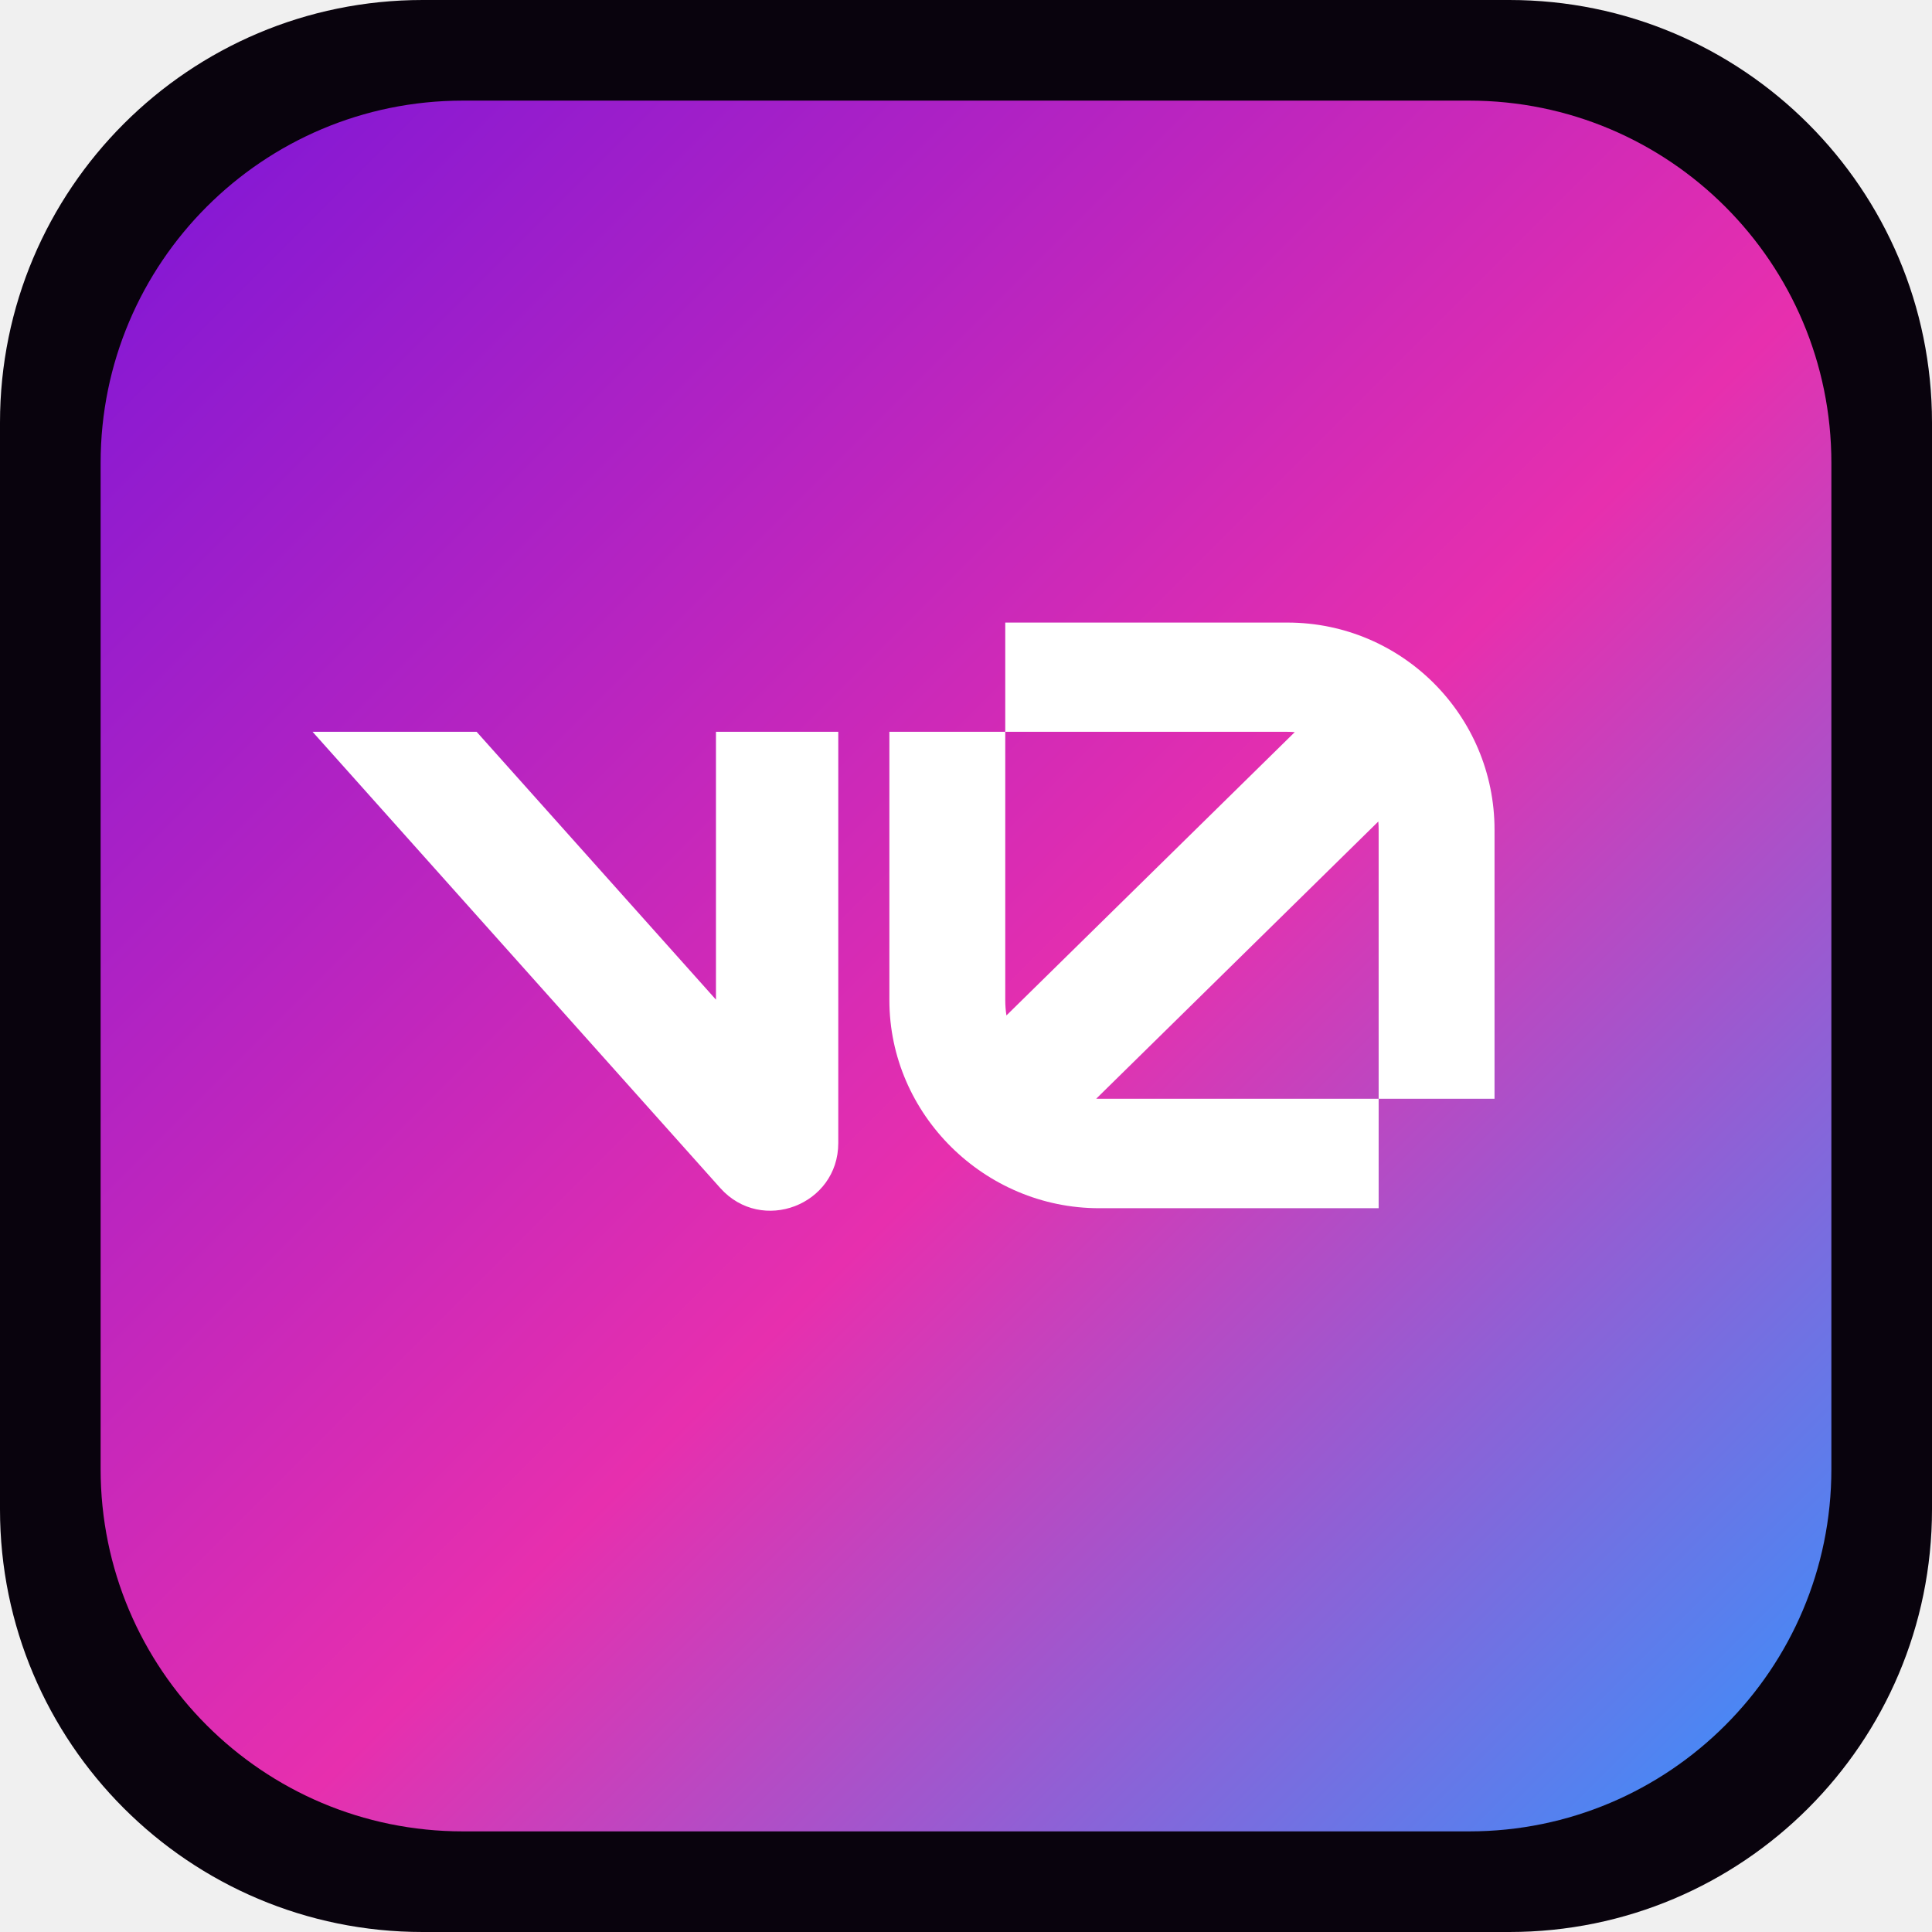
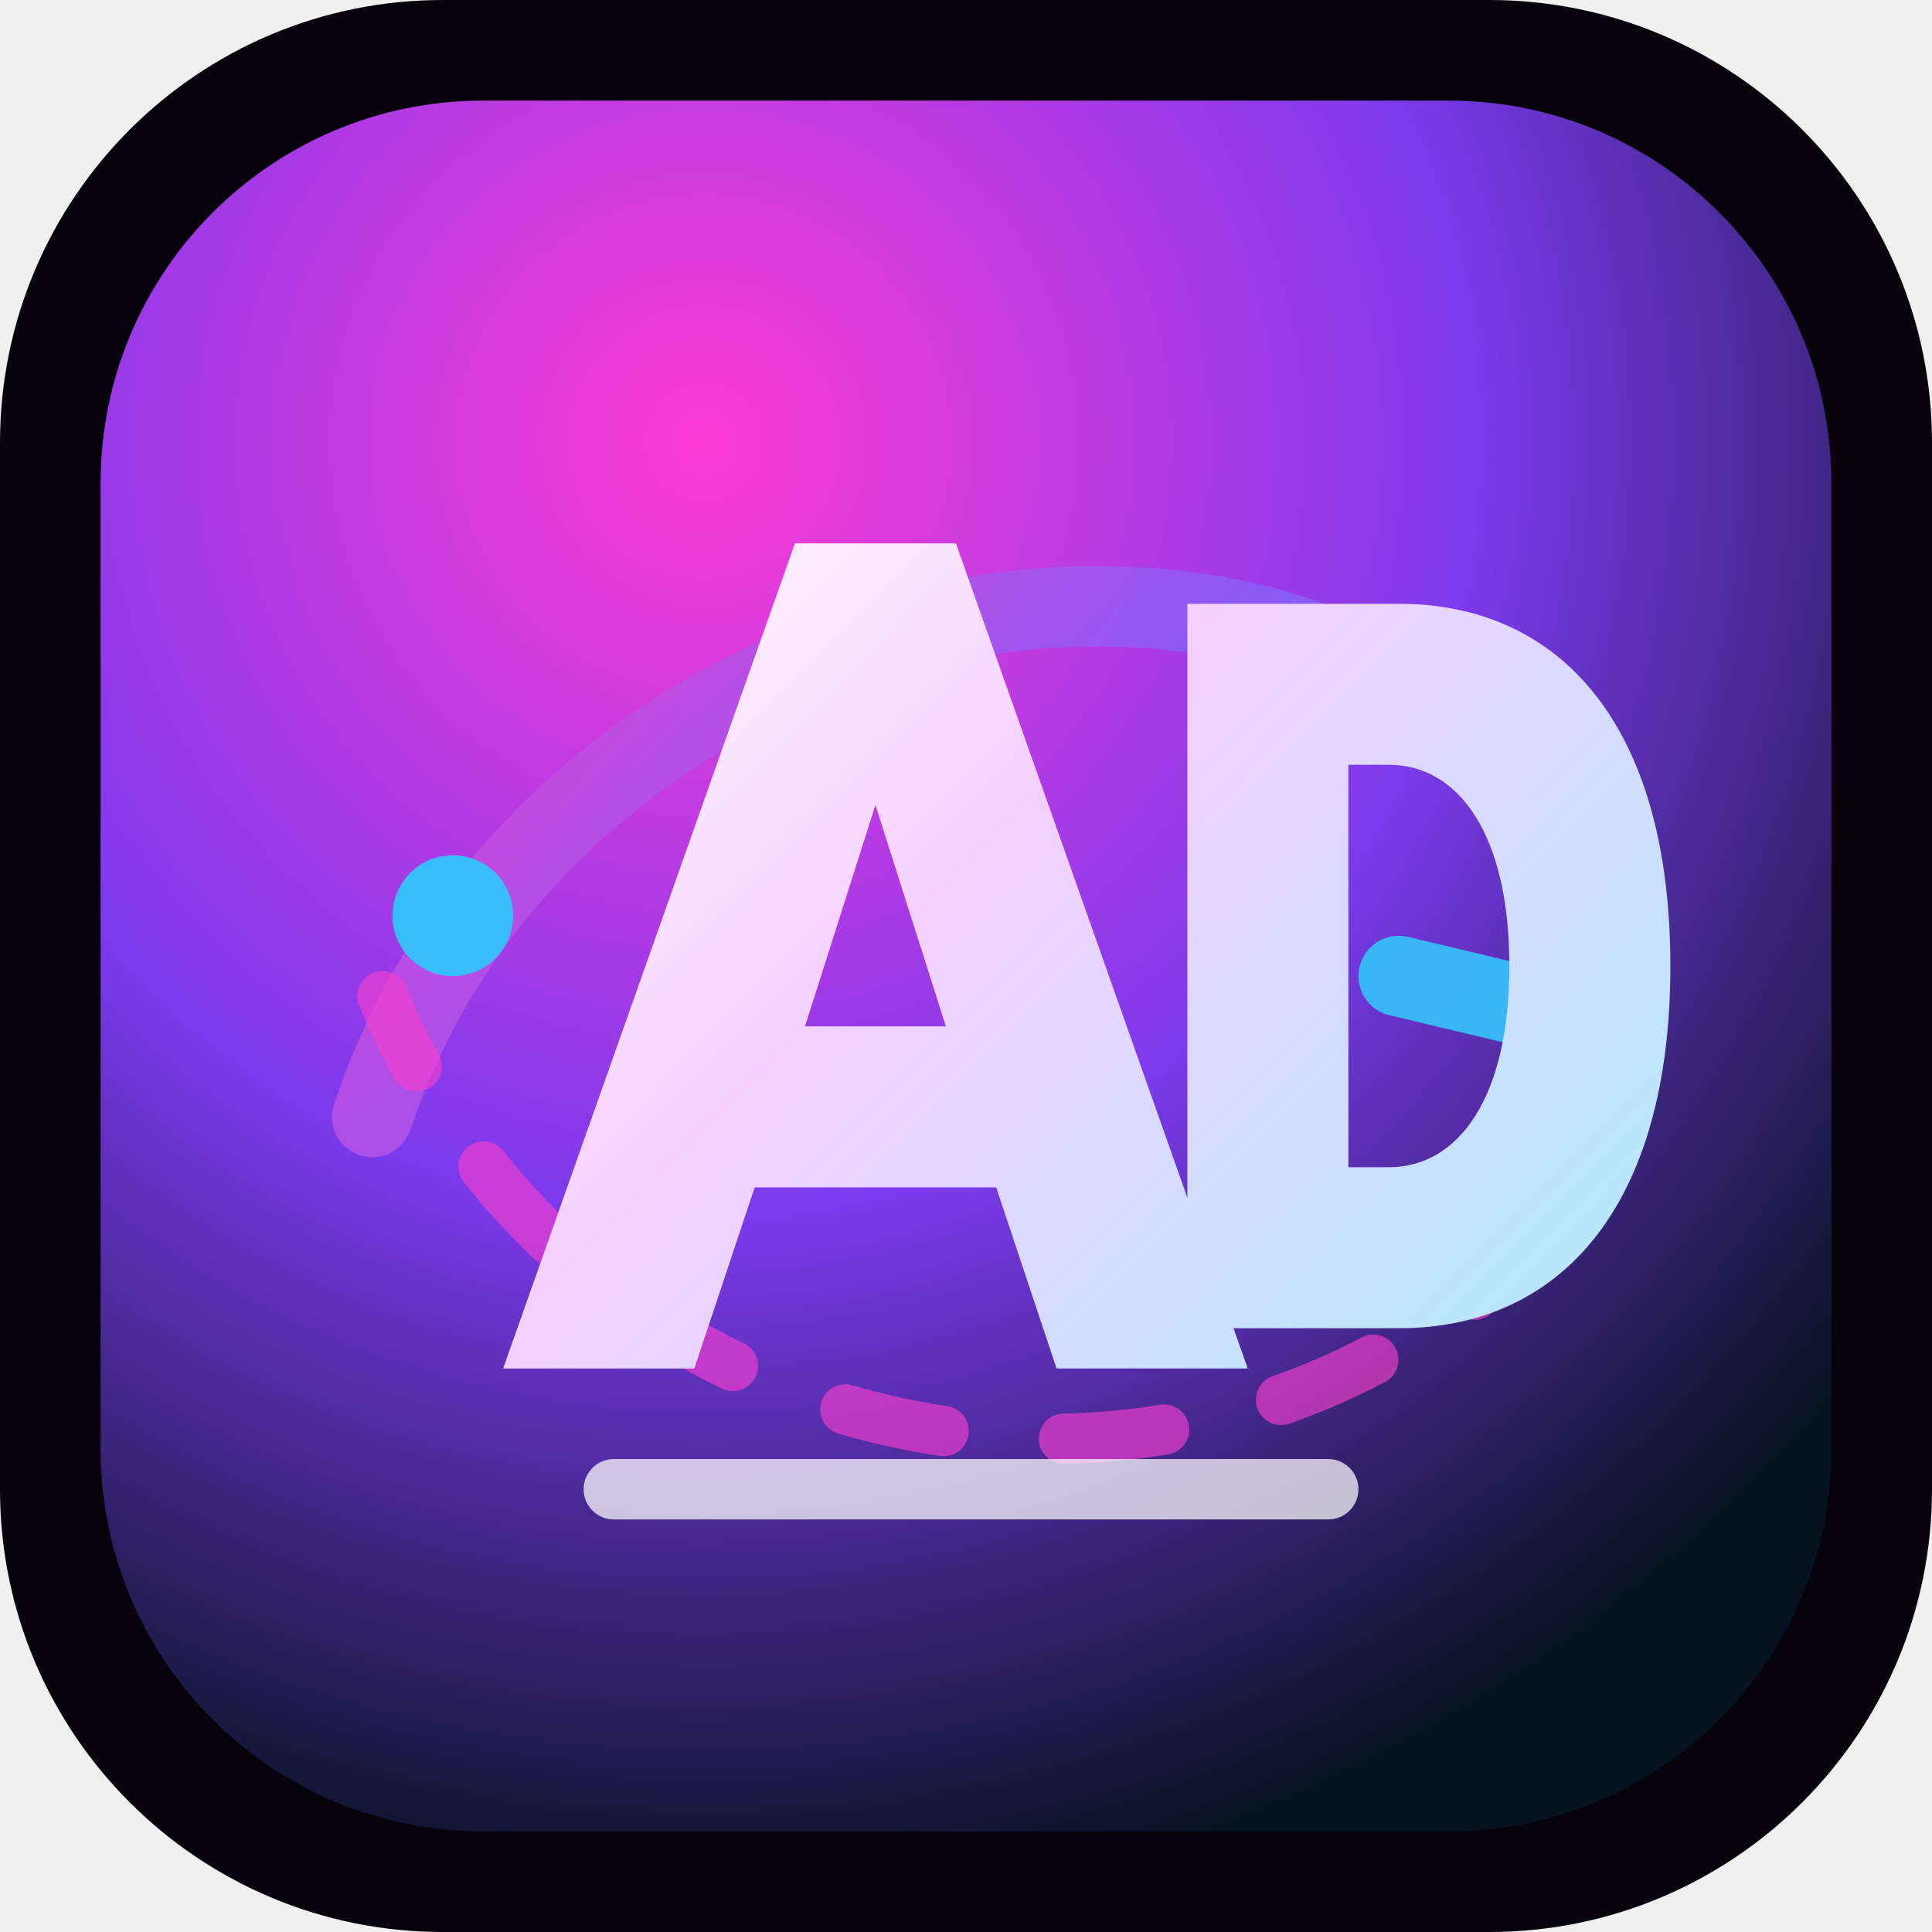
<svg xmlns="http://www.w3.org/2000/svg" width="192" height="192" viewBox="0 0 192 192" fill="none">
  <defs>
-     <linearGradient id="arcDexIconGradient" x1="0%" y1="0%" x2="100%" y2="100%">
-       <stop offset="0%" stop-color="#7B16D8" />
-       <stop offset="55%" stop-color="#E72FAE" />
-       <stop offset="100%" stop-color="#3195FF" />
+     <radialGradient id="arcDexIconGlow" cx="35%" cy="20%" r="85%">
+       <stop offset="0%" stop-color="#FF3BD5" />
+       <stop offset="52%" stop-color="#7C3AED" />
+       <stop offset="100%" stop-color="#06121F" />
+     </radialGradient>
+     <linearGradient id="arcDexIconStroke" x1="34" y1="40" x2="158" y2="152" gradientUnits="userSpaceOnUse">
+       <stop offset="0%" stop-color="#F43FCE" />
+       <stop offset="48%" stop-color="#8B5CF6" />
+       <stop offset="100%" stop-color="#38BDF8" />
+     </linearGradient>
+     <linearGradient id="arcDexIconMark" x1="50" y1="52" x2="139" y2="140" gradientUnits="userSpaceOnUse">
+       <stop offset="0%" stop-color="#FFFFFF" />
+       <stop offset="45%" stop-color="#F5D0FE" />
+       <stop offset="100%" stop-color="#BAE6FD" />
    </linearGradient>
  </defs>
-   <rect width="192" height="192" rx="42" fill="#09030D" />
-   <rect x="10" y="10" width="172" height="172" rx="36" fill="url(#arcDexIconGradient)" />
-   <g transform="translate(20, 20) scale(0.79)">
-     <path d="M101.141 53H136.632C151.023 53 162.689 64.666 162.689 79.057V112.904H148.112V79.057C148.112 78.71 148.098 78.366 148.072 78.025L112.581 112.898C112.701 112.902 112.821 112.904 112.941 112.904H148.112V126.672H112.941C98.55 126.672 86.564 114.891 86.564 100.5V66.743H101.141V100.5C101.141 101.15 101.191 101.792 101.289 102.422L137.56 66.782C137.255 66.756 136.945 66.743 136.632 66.743H101.141V53Z" fill="white" />
-     <path d="M65.293 124.136L14 66.737H34.636L64.749 100.436V66.737H80.136V118.47C80.136 126.278 70.495 129.958 65.293 124.136Z" fill="white" />
-   </g>
+   <rect width="192" height="192" rx="44" fill="#07030D" />
+   <rect x="10" y="10" width="172" height="172" rx="38" fill="url(#arcDexIconGlow)" />
+   <path d="M37 111C55 57 132 42 157 86" stroke="url(#arcDexIconStroke)" stroke-width="8" stroke-linecap="round" opacity="0.9" />
+   <path d="M155 81L160 102L139 97" stroke="#38BDF8" stroke-width="8" stroke-linecap="round" stroke-linejoin="round" opacity="0.95" />
+   <path d="M154 122C119 158 58 146 38 99" stroke="#F43FCE" stroke-width="5" stroke-linecap="round" stroke-dasharray="10 12" opacity="0.65" />
+   <circle cx="45" cy="91" r="6" fill="#38BDF8" />
+   <circle cx="147" cy="121" r="5" fill="#F43FCE" />
+   <path d="M50 136L79 54H95L124 136H105L99 118H75L69 136H50ZM80 102H94L87 80L80 102Z" fill="url(#arcDexIconMark)" />
+   <path d="M118 60H139C155 60 166 72 166 96C166 120 155 132 139 132H118V116H138C145 116 150 109 150 96C150 83 145 76 138 76H134V132H118V60Z" fill="url(#arcDexIconMark)" />
+   <path d="M61 148H132" stroke="#FFFFFF" stroke-width="6" stroke-linecap="round" opacity="0.72" />
</svg>
